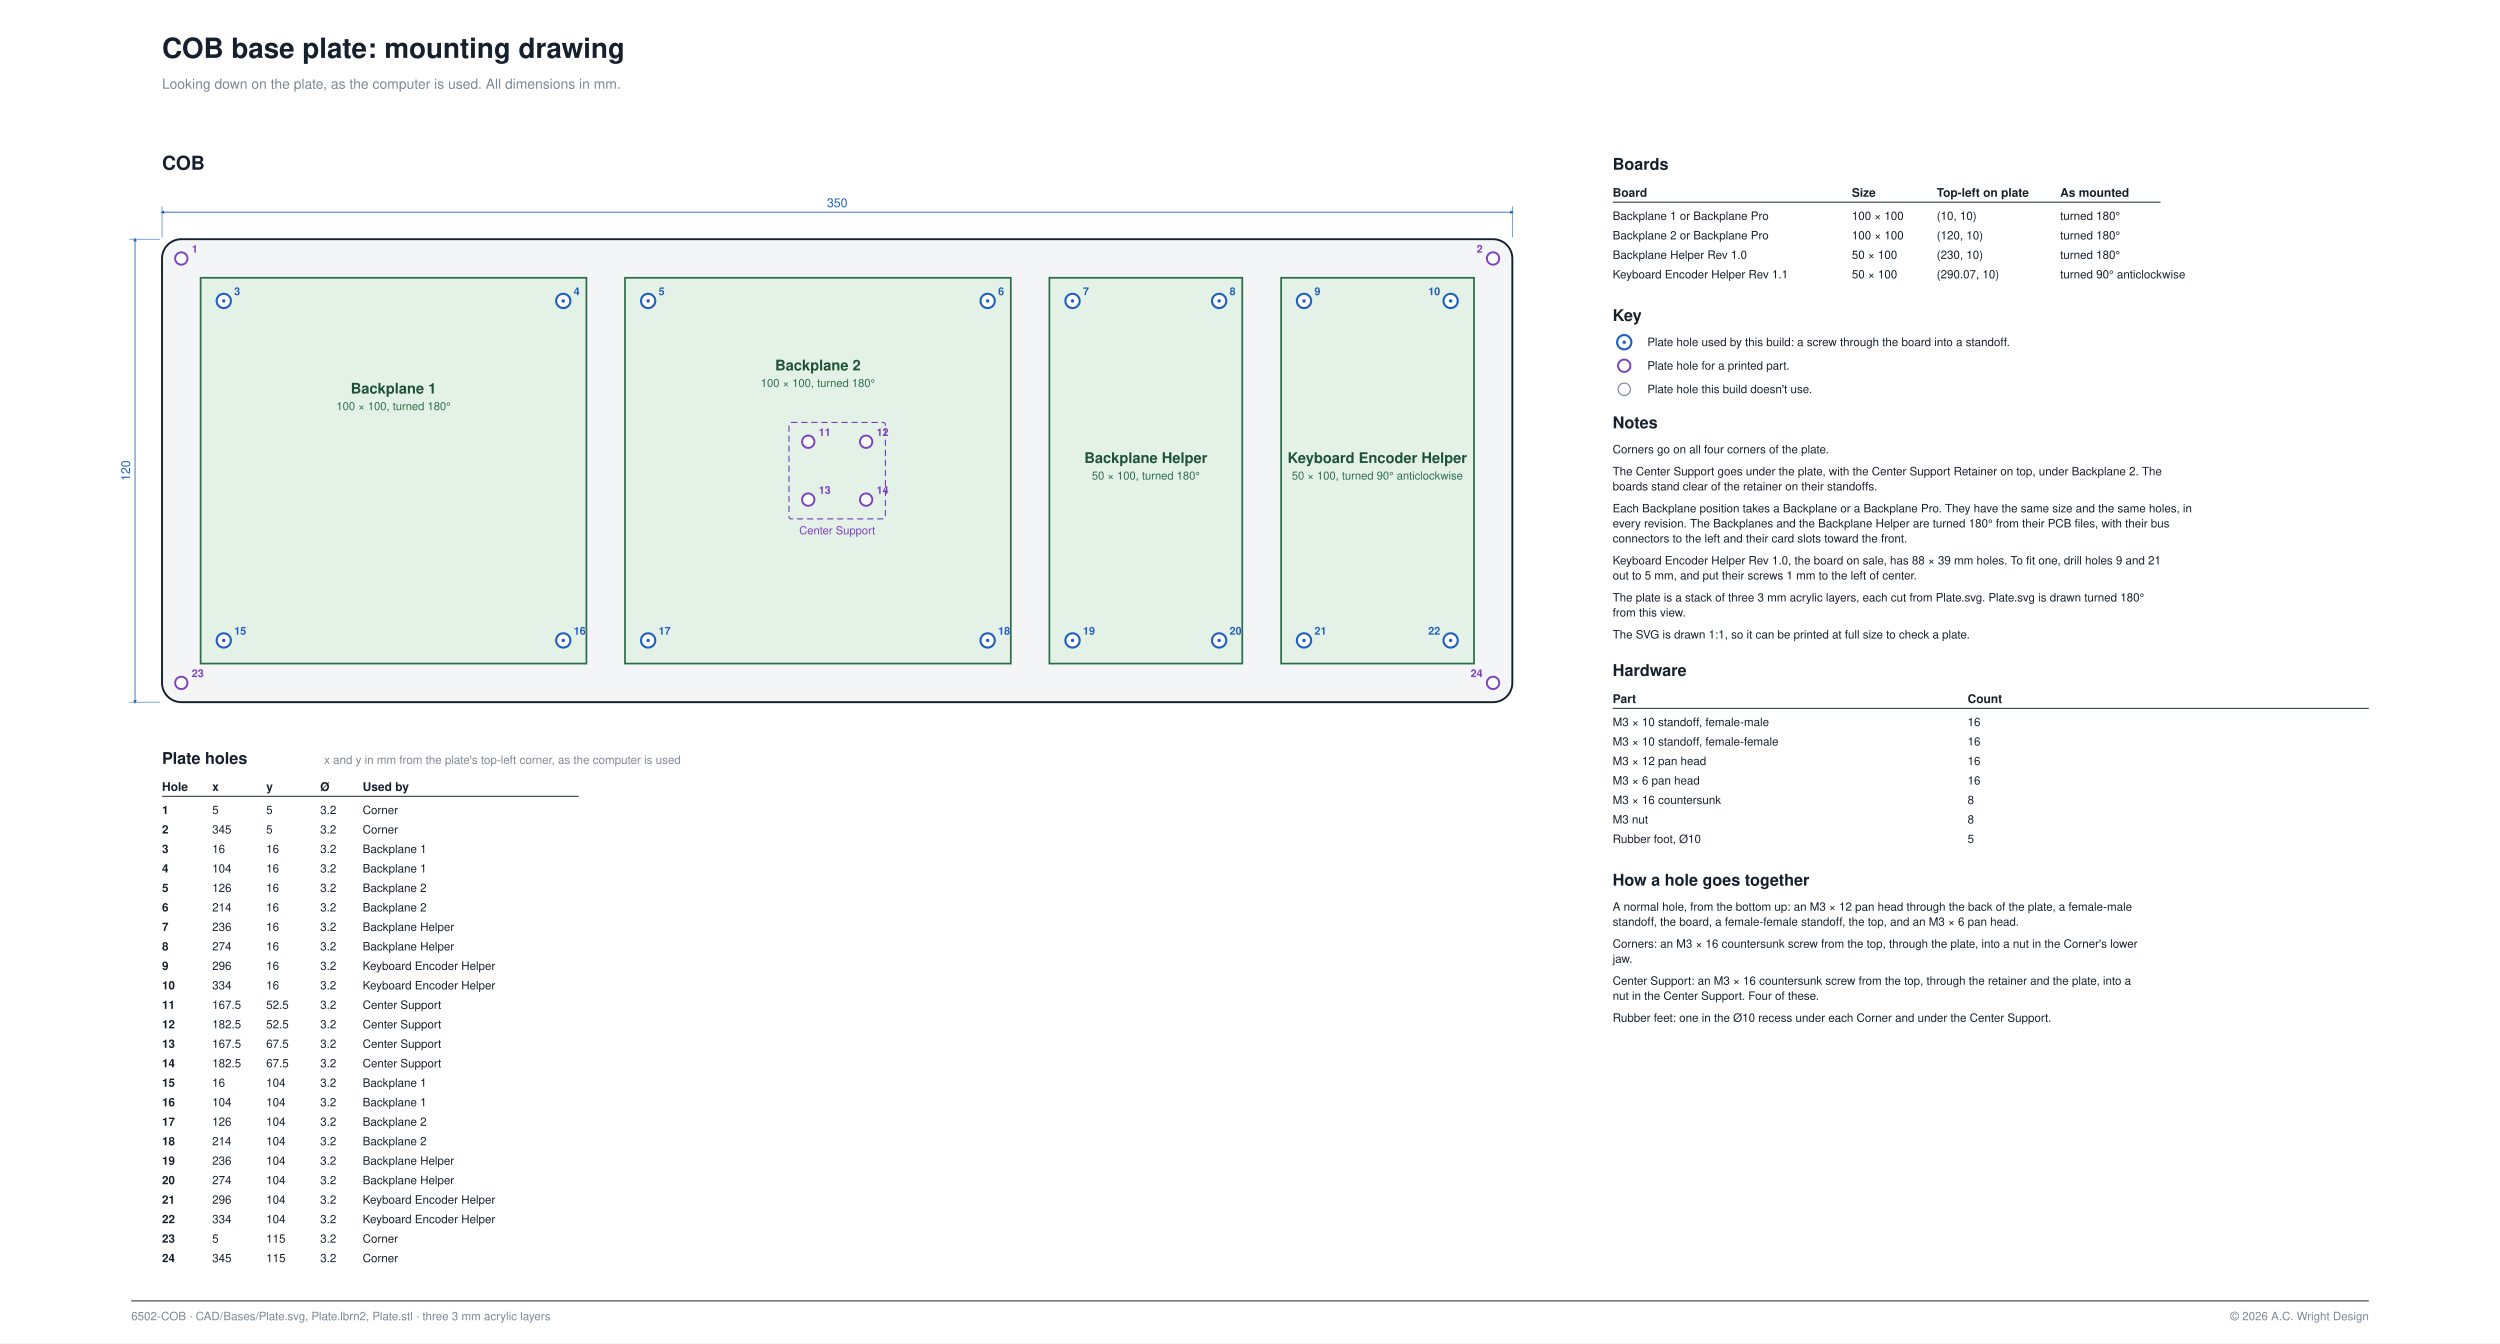
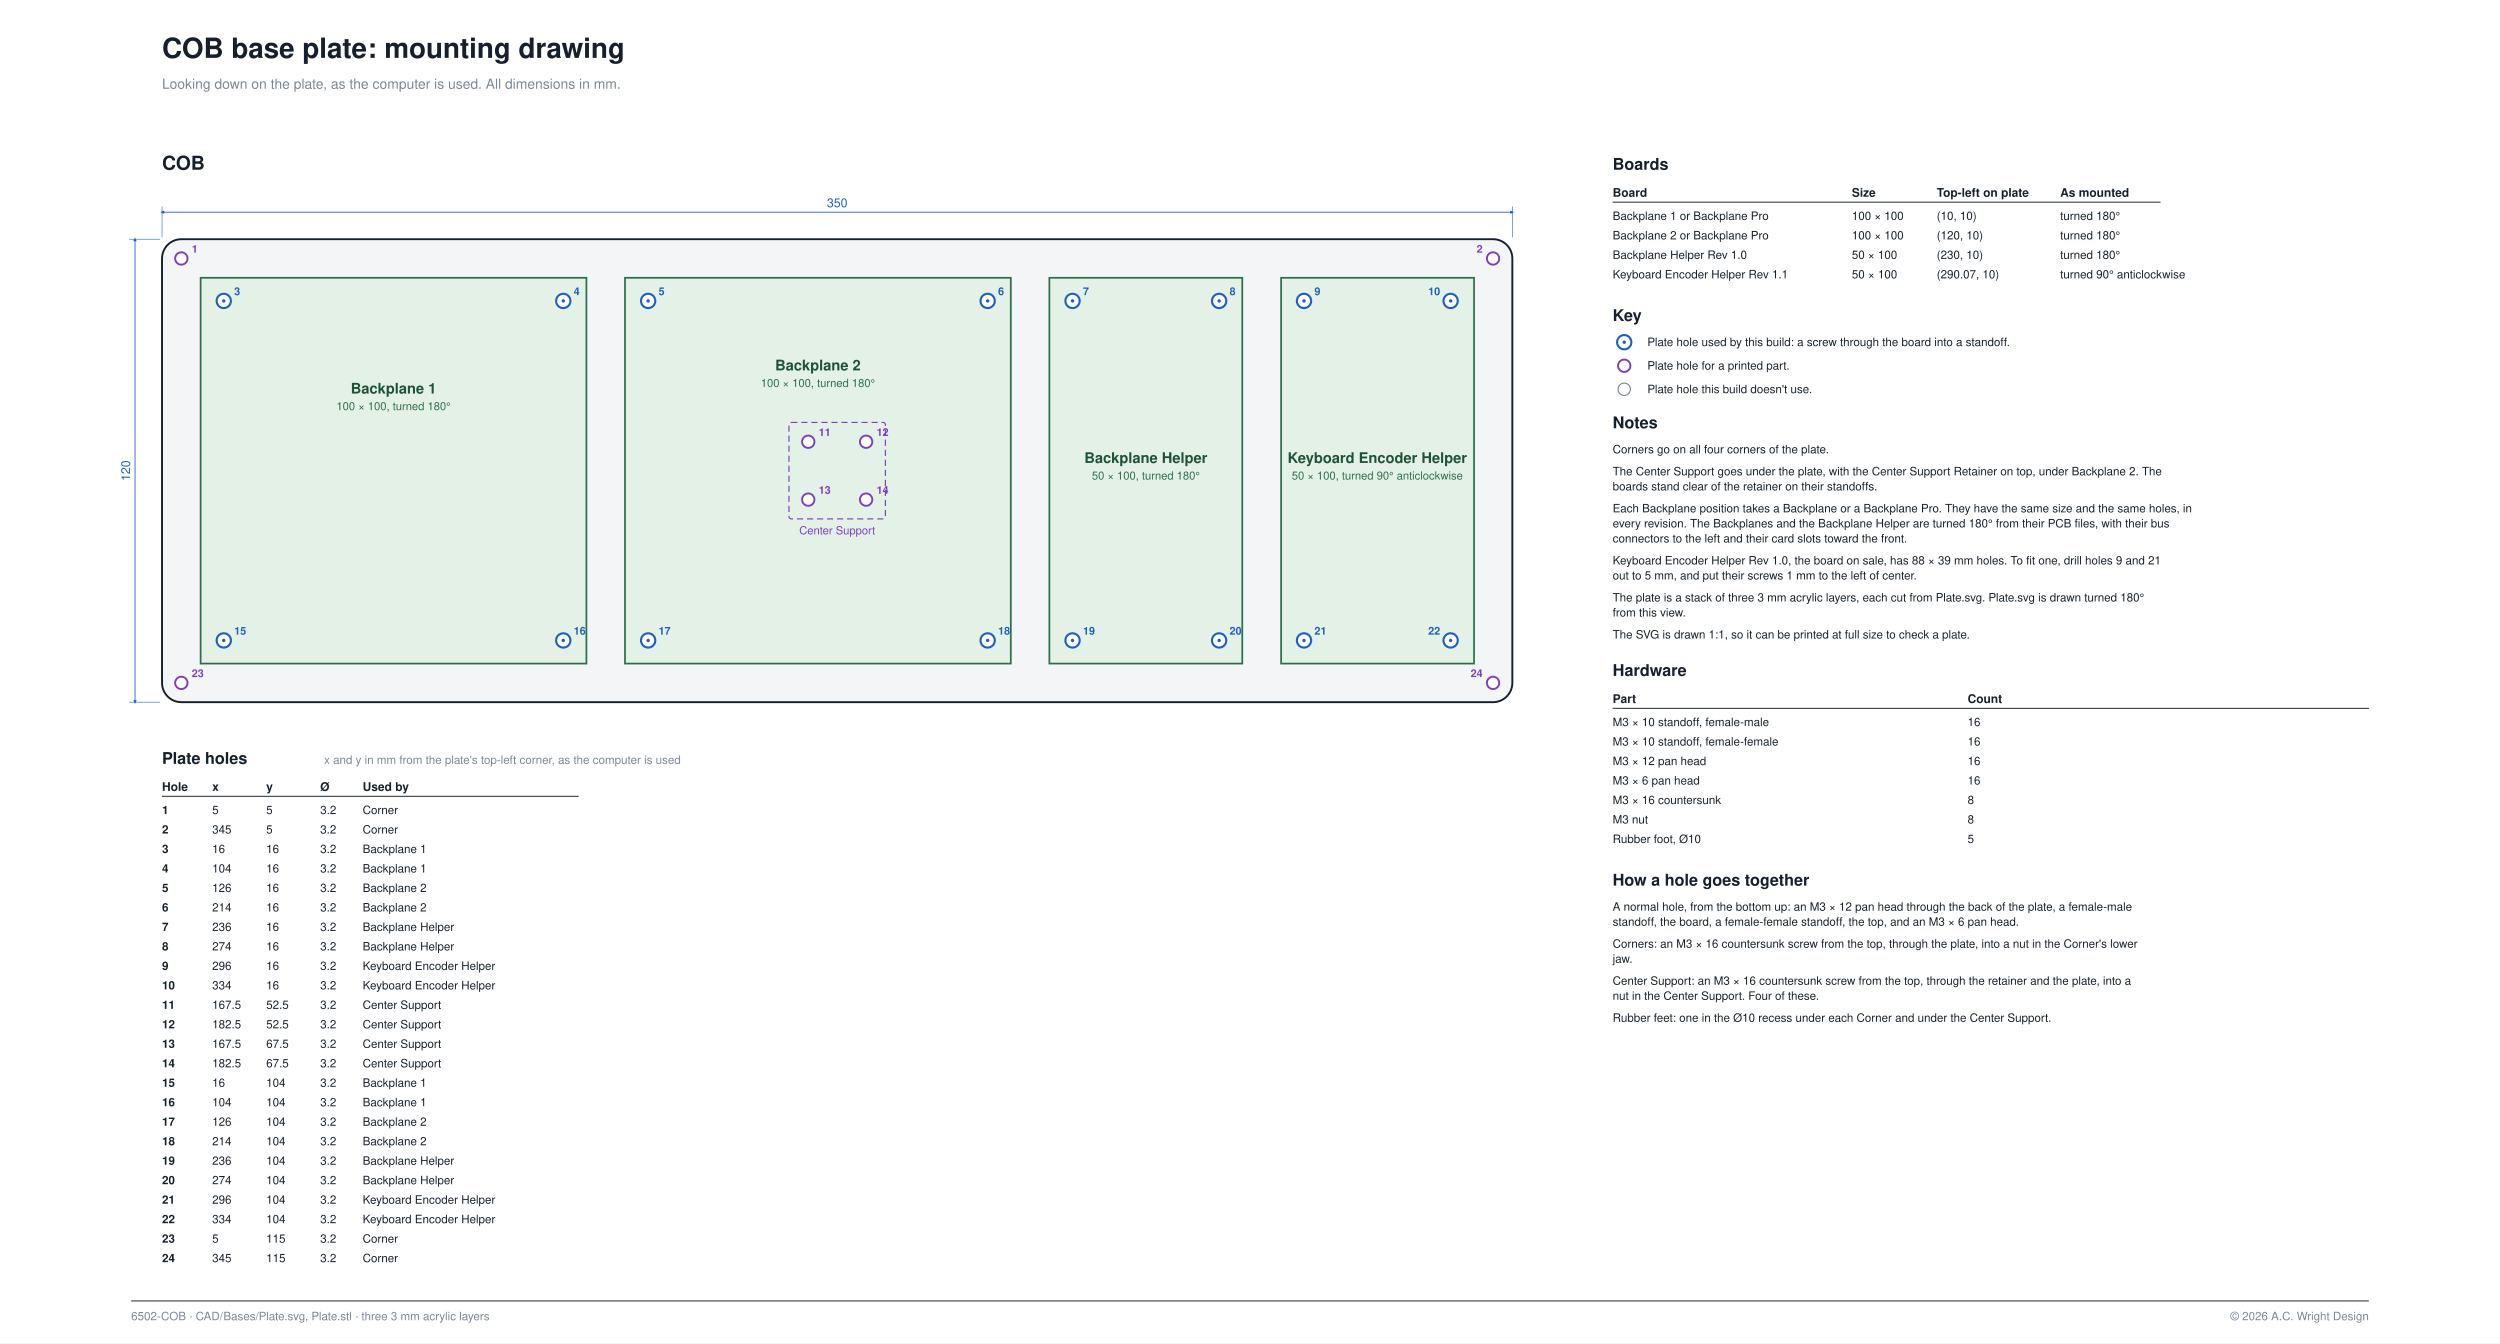
<svg xmlns="http://www.w3.org/2000/svg" viewBox="0 0 648 348.2" width="648mm" height="348.2mm" font-family="Helvetica, Arial, sans-serif">
  <defs>
    <marker id="a" viewBox="0 0 10 10" refX="5" refY="5" markerWidth="5" markerHeight="5" orient="auto-start-reverse">
      <path d="M0,1 L9,5 L0,9z" fill="#1f5fbf" />
    </marker>
  </defs>
  <rect width="648" height="348.2" fill="#fff" />
  <text x="42" y="44" font-size="5" text-anchor="start" fill="#16202c" font-weight="bold">COB</text>
  <g transform="translate(42 62)">
    <rect x="0" y="0" width="350" height="120" rx="5" fill="#f4f5f7" stroke="#16202c" stroke-width="0.5" />
    <rect x="10" y="10" width="100" height="100" rx="0" fill="#e4f1e6" stroke="#2c6e49" stroke-width="0.45" />
    <rect x="120" y="10" width="100" height="100" rx="0" fill="#e4f1e6" stroke="#2c6e49" stroke-width="0.45" />
    <rect x="230" y="10" width="50" height="100" rx="0" fill="#e4f1e6" stroke="#2c6e49" stroke-width="0.45" />
    <rect x="290.07" y="10" width="50" height="100" rx="0" fill="#e4f1e6" stroke="#2c6e49" stroke-width="0.45" />
    <text x="60" y="40" font-size="3.8" text-anchor="middle" fill="#1d5236" font-weight="bold">Backplane 1</text>
    <text x="60" y="44.3" font-size="2.9" text-anchor="middle" fill="#2c6e49" font-weight="normal">100 × 100, turned 180°</text>
    <text x="170" y="34" font-size="3.8" text-anchor="middle" fill="#1d5236" font-weight="bold">Backplane 2</text>
    <text x="170" y="38.3" font-size="2.9" text-anchor="middle" fill="#2c6e49" font-weight="normal">100 × 100, turned 180°</text>
    <text x="255" y="58" font-size="3.8" text-anchor="middle" fill="#1d5236" font-weight="bold">Backplane Helper</text>
    <text x="255" y="62.3" font-size="2.9" text-anchor="middle" fill="#2c6e49" font-weight="normal">50 × 100, turned 180°</text>
    <text x="315" y="58" font-size="3.8" text-anchor="middle" fill="#1d5236" font-weight="bold">Keyboard Encoder Helper</text>
    <text x="315" y="62.3" font-size="2.9" text-anchor="middle" fill="#2c6e49" font-weight="normal">50 × 100, turned 90° anticlockwise</text>
    <rect x="162.5" y="47.5" width="25" height="25" rx="0.6" fill="none" stroke="#7b3fbf" stroke-width="0.3" stroke-dasharray="1.6 1" />
    <text x="175" y="76.5" font-size="2.9" text-anchor="middle" fill="#7b3fbf" font-weight="normal">Center Support</text>
    <circle cx="5" cy="5" r="1.6" fill="#fff" stroke="#7b3fbf" stroke-width="0.5" />
    <text x="7.7" y="3.5" font-size="2.8" text-anchor="start" fill="#7b3fbf" font-weight="bold">1</text>
    <circle cx="345" cy="5" r="1.6" fill="#fff" stroke="#7b3fbf" stroke-width="0.5" />
    <text x="342.3" y="3.5" font-size="2.8" text-anchor="end" fill="#7b3fbf" font-weight="bold">2</text>
    <circle cx="16" cy="16" r="1.85" fill="#fff" stroke="#1f5fbf" stroke-width="0.55" />
    <circle cx="16" cy="16" r="0.45" fill="#1f5fbf" stroke="#1f5fbf" stroke-width="0" />
    <text x="18.7" y="14.5" font-size="2.8" text-anchor="start" fill="#1f5fbf" font-weight="bold">3</text>
    <circle cx="104" cy="16" r="1.85" fill="#fff" stroke="#1f5fbf" stroke-width="0.55" />
    <circle cx="104" cy="16" r="0.45" fill="#1f5fbf" stroke="#1f5fbf" stroke-width="0" />
    <text x="106.7" y="14.5" font-size="2.8" text-anchor="start" fill="#1f5fbf" font-weight="bold">4</text>
    <circle cx="126" cy="16" r="1.85" fill="#fff" stroke="#1f5fbf" stroke-width="0.55" />
    <circle cx="126" cy="16" r="0.45" fill="#1f5fbf" stroke="#1f5fbf" stroke-width="0" />
    <text x="128.7" y="14.5" font-size="2.8" text-anchor="start" fill="#1f5fbf" font-weight="bold">5</text>
    <circle cx="214" cy="16" r="1.85" fill="#fff" stroke="#1f5fbf" stroke-width="0.55" />
    <circle cx="214" cy="16" r="0.45" fill="#1f5fbf" stroke="#1f5fbf" stroke-width="0" />
    <text x="216.7" y="14.5" font-size="2.8" text-anchor="start" fill="#1f5fbf" font-weight="bold">6</text>
    <circle cx="236" cy="16" r="1.85" fill="#fff" stroke="#1f5fbf" stroke-width="0.55" />
    <circle cx="236" cy="16" r="0.45" fill="#1f5fbf" stroke="#1f5fbf" stroke-width="0" />
    <text x="238.7" y="14.5" font-size="2.8" text-anchor="start" fill="#1f5fbf" font-weight="bold">7</text>
    <circle cx="274" cy="16" r="1.85" fill="#fff" stroke="#1f5fbf" stroke-width="0.55" />
    <circle cx="274" cy="16" r="0.45" fill="#1f5fbf" stroke="#1f5fbf" stroke-width="0" />
    <text x="276.7" y="14.5" font-size="2.8" text-anchor="start" fill="#1f5fbf" font-weight="bold">8</text>
    <circle cx="296" cy="16" r="1.85" fill="#fff" stroke="#1f5fbf" stroke-width="0.55" />
    <circle cx="296" cy="16" r="0.45" fill="#1f5fbf" stroke="#1f5fbf" stroke-width="0" />
    <text x="298.7" y="14.5" font-size="2.8" text-anchor="start" fill="#1f5fbf" font-weight="bold">9</text>
    <circle cx="334" cy="16" r="1.85" fill="#fff" stroke="#1f5fbf" stroke-width="0.55" />
    <circle cx="334" cy="16" r="0.45" fill="#1f5fbf" stroke="#1f5fbf" stroke-width="0" />
    <text x="331.3" y="14.5" font-size="2.8" text-anchor="end" fill="#1f5fbf" font-weight="bold">10</text>
    <circle cx="167.5" cy="52.5" r="1.6" fill="#fff" stroke="#7b3fbf" stroke-width="0.5" />
    <text x="170.2" y="51" font-size="2.8" text-anchor="start" fill="#7b3fbf" font-weight="bold">11</text>
    <circle cx="182.5" cy="52.5" r="1.6" fill="#fff" stroke="#7b3fbf" stroke-width="0.5" />
    <text x="185.2" y="51" font-size="2.8" text-anchor="start" fill="#7b3fbf" font-weight="bold">12</text>
    <circle cx="167.5" cy="67.5" r="1.6" fill="#fff" stroke="#7b3fbf" stroke-width="0.5" />
    <text x="170.2" y="66" font-size="2.8" text-anchor="start" fill="#7b3fbf" font-weight="bold">13</text>
    <circle cx="182.5" cy="67.5" r="1.6" fill="#fff" stroke="#7b3fbf" stroke-width="0.5" />
    <text x="185.2" y="66" font-size="2.8" text-anchor="start" fill="#7b3fbf" font-weight="bold">14</text>
    <circle cx="16" cy="104" r="1.85" fill="#fff" stroke="#1f5fbf" stroke-width="0.55" />
    <circle cx="16" cy="104" r="0.45" fill="#1f5fbf" stroke="#1f5fbf" stroke-width="0" />
    <text x="18.7" y="102.5" font-size="2.8" text-anchor="start" fill="#1f5fbf" font-weight="bold">15</text>
    <circle cx="104" cy="104" r="1.85" fill="#fff" stroke="#1f5fbf" stroke-width="0.55" />
    <circle cx="104" cy="104" r="0.45" fill="#1f5fbf" stroke="#1f5fbf" stroke-width="0" />
    <text x="106.7" y="102.5" font-size="2.8" text-anchor="start" fill="#1f5fbf" font-weight="bold">16</text>
    <circle cx="126" cy="104" r="1.85" fill="#fff" stroke="#1f5fbf" stroke-width="0.55" />
    <circle cx="126" cy="104" r="0.45" fill="#1f5fbf" stroke="#1f5fbf" stroke-width="0" />
    <text x="128.7" y="102.5" font-size="2.8" text-anchor="start" fill="#1f5fbf" font-weight="bold">17</text>
    <circle cx="214" cy="104" r="1.85" fill="#fff" stroke="#1f5fbf" stroke-width="0.55" />
    <circle cx="214" cy="104" r="0.45" fill="#1f5fbf" stroke="#1f5fbf" stroke-width="0" />
    <text x="216.7" y="102.5" font-size="2.8" text-anchor="start" fill="#1f5fbf" font-weight="bold">18</text>
    <circle cx="236" cy="104" r="1.85" fill="#fff" stroke="#1f5fbf" stroke-width="0.55" />
    <circle cx="236" cy="104" r="0.45" fill="#1f5fbf" stroke="#1f5fbf" stroke-width="0" />
    <text x="238.7" y="102.5" font-size="2.8" text-anchor="start" fill="#1f5fbf" font-weight="bold">19</text>
    <circle cx="274" cy="104" r="1.85" fill="#fff" stroke="#1f5fbf" stroke-width="0.55" />
    <circle cx="274" cy="104" r="0.45" fill="#1f5fbf" stroke="#1f5fbf" stroke-width="0" />
    <text x="276.7" y="102.5" font-size="2.8" text-anchor="start" fill="#1f5fbf" font-weight="bold">20</text>
    <circle cx="296" cy="104" r="1.85" fill="#fff" stroke="#1f5fbf" stroke-width="0.55" />
    <circle cx="296" cy="104" r="0.45" fill="#1f5fbf" stroke="#1f5fbf" stroke-width="0" />
    <text x="298.7" y="102.5" font-size="2.8" text-anchor="start" fill="#1f5fbf" font-weight="bold">21</text>
    <circle cx="334" cy="104" r="1.85" fill="#fff" stroke="#1f5fbf" stroke-width="0.55" />
    <circle cx="334" cy="104" r="0.45" fill="#1f5fbf" stroke="#1f5fbf" stroke-width="0" />
    <text x="331.3" y="102.5" font-size="2.8" text-anchor="end" fill="#1f5fbf" font-weight="bold">22</text>
    <circle cx="5" cy="115" r="1.6" fill="#fff" stroke="#7b3fbf" stroke-width="0.5" />
    <text x="7.7" y="113.5" font-size="2.8" text-anchor="start" fill="#7b3fbf" font-weight="bold">23</text>
    <circle cx="345" cy="115" r="1.6" fill="#fff" stroke="#7b3fbf" stroke-width="0.5" />
    <text x="342.3" y="113.5" font-size="2.8" text-anchor="end" fill="#7b3fbf" font-weight="bold">24</text>
    <line x1="0" y1="-0.5" x2="0" y2="-8.5" stroke="#1f5fbf" stroke-width="0.15" />
    <line x1="350" y1="-0.5" x2="350" y2="-8.5" stroke="#1f5fbf" stroke-width="0.15" />
    <line x1="0" y1="-7" x2="350" y2="-7" stroke="#1f5fbf" stroke-width="0.22" marker-start="url(#a)" marker-end="url(#a)" />
    <text x="175" y="-8.3" font-size="3.2" text-anchor="middle" fill="#1f5fbf" font-weight="normal">350</text>
    <line x1="-0.5" y1="0" x2="-8.5" y2="0" stroke="#1f5fbf" stroke-width="0.15" />
    <line x1="-0.5" y1="120" x2="-8.5" y2="120" stroke="#1f5fbf" stroke-width="0.15" />
    <line x1="-7" y1="0" x2="-7" y2="120" stroke="#1f5fbf" stroke-width="0.22" marker-start="url(#a)" marker-end="url(#a)" />
    <text x="-8.3" y="60" font-size="3.2" text-anchor="middle" fill="#1f5fbf" font-weight="normal" transform="rotate(-90 -8.3 60)">120</text>
  </g>
  <text x="42" y="198" font-size="4.2" text-anchor="start" fill="#16202c" font-weight="bold">Plate holes</text>
  <text x="84" y="198" font-size="3" text-anchor="start" fill="#7b8794" font-weight="normal">x and y in mm from the plate's top-left corner, as the computer is used</text>
  <text x="42" y="205" font-size="3.1" text-anchor="start" fill="#16202c" font-weight="bold">Hole</text>
  <text x="55" y="205" font-size="3.1" text-anchor="start" fill="#16202c" font-weight="bold">x</text>
  <text x="69" y="205" font-size="3.1" text-anchor="start" fill="#16202c" font-weight="bold">y</text>
  <text x="83" y="205" font-size="3.1" text-anchor="start" fill="#16202c" font-weight="bold">Ø</text>
  <text x="94" y="205" font-size="3.1" text-anchor="start" fill="#16202c" font-weight="bold">Used by</text>
  <line x1="42" y1="206.4" x2="150" y2="206.4" stroke="#16202c" stroke-width="0.25" />
  <text x="42" y="211" font-size="3" text-anchor="start" fill="#16202c" font-weight="bold">1</text>
  <text x="55" y="211" font-size="3" text-anchor="start" fill="#16202c" font-weight="normal">5</text>
  <text x="69" y="211" font-size="3" text-anchor="start" fill="#16202c" font-weight="normal">5</text>
  <text x="83" y="211" font-size="3" text-anchor="start" fill="#16202c" font-weight="normal">3.2</text>
  <text x="94" y="211" font-size="3" text-anchor="start" fill="#16202c" font-weight="normal">Corner</text>
  <text x="42" y="216.05" font-size="3" text-anchor="start" fill="#16202c" font-weight="bold">2</text>
  <text x="55" y="216.05" font-size="3" text-anchor="start" fill="#16202c" font-weight="normal">345</text>
  <text x="69" y="216.05" font-size="3" text-anchor="start" fill="#16202c" font-weight="normal">5</text>
  <text x="83" y="216.05" font-size="3" text-anchor="start" fill="#16202c" font-weight="normal">3.2</text>
  <text x="94" y="216.05" font-size="3" text-anchor="start" fill="#16202c" font-weight="normal">Corner</text>
  <text x="42" y="221.1" font-size="3" text-anchor="start" fill="#16202c" font-weight="bold">3</text>
  <text x="55" y="221.1" font-size="3" text-anchor="start" fill="#16202c" font-weight="normal">16</text>
  <text x="69" y="221.1" font-size="3" text-anchor="start" fill="#16202c" font-weight="normal">16</text>
  <text x="83" y="221.1" font-size="3" text-anchor="start" fill="#16202c" font-weight="normal">3.2</text>
  <text x="94" y="221.1" font-size="3" text-anchor="start" fill="#16202c" font-weight="normal">Backplane 1</text>
  <text x="42" y="226.15" font-size="3" text-anchor="start" fill="#16202c" font-weight="bold">4</text>
  <text x="55" y="226.15" font-size="3" text-anchor="start" fill="#16202c" font-weight="normal">104</text>
  <text x="69" y="226.15" font-size="3" text-anchor="start" fill="#16202c" font-weight="normal">16</text>
  <text x="83" y="226.15" font-size="3" text-anchor="start" fill="#16202c" font-weight="normal">3.2</text>
  <text x="94" y="226.15" font-size="3" text-anchor="start" fill="#16202c" font-weight="normal">Backplane 1</text>
  <text x="42" y="231.2" font-size="3" text-anchor="start" fill="#16202c" font-weight="bold">5</text>
  <text x="55" y="231.2" font-size="3" text-anchor="start" fill="#16202c" font-weight="normal">126</text>
  <text x="69" y="231.2" font-size="3" text-anchor="start" fill="#16202c" font-weight="normal">16</text>
  <text x="83" y="231.2" font-size="3" text-anchor="start" fill="#16202c" font-weight="normal">3.2</text>
  <text x="94" y="231.2" font-size="3" text-anchor="start" fill="#16202c" font-weight="normal">Backplane 2</text>
  <text x="42" y="236.25" font-size="3" text-anchor="start" fill="#16202c" font-weight="bold">6</text>
  <text x="55" y="236.25" font-size="3" text-anchor="start" fill="#16202c" font-weight="normal">214</text>
  <text x="69" y="236.25" font-size="3" text-anchor="start" fill="#16202c" font-weight="normal">16</text>
  <text x="83" y="236.25" font-size="3" text-anchor="start" fill="#16202c" font-weight="normal">3.2</text>
  <text x="94" y="236.25" font-size="3" text-anchor="start" fill="#16202c" font-weight="normal">Backplane 2</text>
  <text x="42" y="241.3" font-size="3" text-anchor="start" fill="#16202c" font-weight="bold">7</text>
  <text x="55" y="241.3" font-size="3" text-anchor="start" fill="#16202c" font-weight="normal">236</text>
  <text x="69" y="241.3" font-size="3" text-anchor="start" fill="#16202c" font-weight="normal">16</text>
  <text x="83" y="241.3" font-size="3" text-anchor="start" fill="#16202c" font-weight="normal">3.2</text>
  <text x="94" y="241.3" font-size="3" text-anchor="start" fill="#16202c" font-weight="normal">Backplane Helper</text>
  <text x="42" y="246.35" font-size="3" text-anchor="start" fill="#16202c" font-weight="bold">8</text>
  <text x="55" y="246.35" font-size="3" text-anchor="start" fill="#16202c" font-weight="normal">274</text>
  <text x="69" y="246.35" font-size="3" text-anchor="start" fill="#16202c" font-weight="normal">16</text>
  <text x="83" y="246.35" font-size="3" text-anchor="start" fill="#16202c" font-weight="normal">3.2</text>
  <text x="94" y="246.35" font-size="3" text-anchor="start" fill="#16202c" font-weight="normal">Backplane Helper</text>
  <text x="42" y="251.4" font-size="3" text-anchor="start" fill="#16202c" font-weight="bold">9</text>
  <text x="55" y="251.4" font-size="3" text-anchor="start" fill="#16202c" font-weight="normal">296</text>
  <text x="69" y="251.4" font-size="3" text-anchor="start" fill="#16202c" font-weight="normal">16</text>
  <text x="83" y="251.4" font-size="3" text-anchor="start" fill="#16202c" font-weight="normal">3.2</text>
  <text x="94" y="251.4" font-size="3" text-anchor="start" fill="#16202c" font-weight="normal">Keyboard Encoder Helper</text>
  <text x="42" y="256.45" font-size="3" text-anchor="start" fill="#16202c" font-weight="bold">10</text>
  <text x="55" y="256.45" font-size="3" text-anchor="start" fill="#16202c" font-weight="normal">334</text>
  <text x="69" y="256.45" font-size="3" text-anchor="start" fill="#16202c" font-weight="normal">16</text>
  <text x="83" y="256.45" font-size="3" text-anchor="start" fill="#16202c" font-weight="normal">3.2</text>
  <text x="94" y="256.45" font-size="3" text-anchor="start" fill="#16202c" font-weight="normal">Keyboard Encoder Helper</text>
  <text x="42" y="261.5" font-size="3" text-anchor="start" fill="#16202c" font-weight="bold">11</text>
  <text x="55" y="261.5" font-size="3" text-anchor="start" fill="#16202c" font-weight="normal">167.5</text>
  <text x="69" y="261.5" font-size="3" text-anchor="start" fill="#16202c" font-weight="normal">52.5</text>
  <text x="83" y="261.5" font-size="3" text-anchor="start" fill="#16202c" font-weight="normal">3.2</text>
  <text x="94" y="261.5" font-size="3" text-anchor="start" fill="#16202c" font-weight="normal">Center Support</text>
  <text x="42" y="266.55" font-size="3" text-anchor="start" fill="#16202c" font-weight="bold">12</text>
  <text x="55" y="266.55" font-size="3" text-anchor="start" fill="#16202c" font-weight="normal">182.5</text>
  <text x="69" y="266.55" font-size="3" text-anchor="start" fill="#16202c" font-weight="normal">52.5</text>
  <text x="83" y="266.55" font-size="3" text-anchor="start" fill="#16202c" font-weight="normal">3.2</text>
  <text x="94" y="266.55" font-size="3" text-anchor="start" fill="#16202c" font-weight="normal">Center Support</text>
  <text x="42" y="271.6" font-size="3" text-anchor="start" fill="#16202c" font-weight="bold">13</text>
  <text x="55" y="271.6" font-size="3" text-anchor="start" fill="#16202c" font-weight="normal">167.5</text>
  <text x="69" y="271.6" font-size="3" text-anchor="start" fill="#16202c" font-weight="normal">67.5</text>
  <text x="83" y="271.6" font-size="3" text-anchor="start" fill="#16202c" font-weight="normal">3.2</text>
  <text x="94" y="271.6" font-size="3" text-anchor="start" fill="#16202c" font-weight="normal">Center Support</text>
  <text x="42" y="276.65" font-size="3" text-anchor="start" fill="#16202c" font-weight="bold">14</text>
  <text x="55" y="276.65" font-size="3" text-anchor="start" fill="#16202c" font-weight="normal">182.5</text>
  <text x="69" y="276.65" font-size="3" text-anchor="start" fill="#16202c" font-weight="normal">67.5</text>
  <text x="83" y="276.65" font-size="3" text-anchor="start" fill="#16202c" font-weight="normal">3.2</text>
  <text x="94" y="276.65" font-size="3" text-anchor="start" fill="#16202c" font-weight="normal">Center Support</text>
  <text x="42" y="281.7" font-size="3" text-anchor="start" fill="#16202c" font-weight="bold">15</text>
  <text x="55" y="281.7" font-size="3" text-anchor="start" fill="#16202c" font-weight="normal">16</text>
  <text x="69" y="281.7" font-size="3" text-anchor="start" fill="#16202c" font-weight="normal">104</text>
  <text x="83" y="281.7" font-size="3" text-anchor="start" fill="#16202c" font-weight="normal">3.2</text>
  <text x="94" y="281.7" font-size="3" text-anchor="start" fill="#16202c" font-weight="normal">Backplane 1</text>
  <text x="42" y="286.75" font-size="3" text-anchor="start" fill="#16202c" font-weight="bold">16</text>
  <text x="55" y="286.75" font-size="3" text-anchor="start" fill="#16202c" font-weight="normal">104</text>
  <text x="69" y="286.75" font-size="3" text-anchor="start" fill="#16202c" font-weight="normal">104</text>
  <text x="83" y="286.75" font-size="3" text-anchor="start" fill="#16202c" font-weight="normal">3.2</text>
  <text x="94" y="286.75" font-size="3" text-anchor="start" fill="#16202c" font-weight="normal">Backplane 1</text>
  <text x="42" y="291.8" font-size="3" text-anchor="start" fill="#16202c" font-weight="bold">17</text>
  <text x="55" y="291.8" font-size="3" text-anchor="start" fill="#16202c" font-weight="normal">126</text>
  <text x="69" y="291.8" font-size="3" text-anchor="start" fill="#16202c" font-weight="normal">104</text>
  <text x="83" y="291.8" font-size="3" text-anchor="start" fill="#16202c" font-weight="normal">3.2</text>
  <text x="94" y="291.8" font-size="3" text-anchor="start" fill="#16202c" font-weight="normal">Backplane 2</text>
  <text x="42" y="296.85" font-size="3" text-anchor="start" fill="#16202c" font-weight="bold">18</text>
  <text x="55" y="296.85" font-size="3" text-anchor="start" fill="#16202c" font-weight="normal">214</text>
  <text x="69" y="296.85" font-size="3" text-anchor="start" fill="#16202c" font-weight="normal">104</text>
  <text x="83" y="296.85" font-size="3" text-anchor="start" fill="#16202c" font-weight="normal">3.2</text>
  <text x="94" y="296.85" font-size="3" text-anchor="start" fill="#16202c" font-weight="normal">Backplane 2</text>
  <text x="42" y="301.9" font-size="3" text-anchor="start" fill="#16202c" font-weight="bold">19</text>
  <text x="55" y="301.9" font-size="3" text-anchor="start" fill="#16202c" font-weight="normal">236</text>
  <text x="69" y="301.9" font-size="3" text-anchor="start" fill="#16202c" font-weight="normal">104</text>
  <text x="83" y="301.9" font-size="3" text-anchor="start" fill="#16202c" font-weight="normal">3.2</text>
  <text x="94" y="301.9" font-size="3" text-anchor="start" fill="#16202c" font-weight="normal">Backplane Helper</text>
  <text x="42" y="306.95" font-size="3" text-anchor="start" fill="#16202c" font-weight="bold">20</text>
  <text x="55" y="306.95" font-size="3" text-anchor="start" fill="#16202c" font-weight="normal">274</text>
  <text x="69" y="306.95" font-size="3" text-anchor="start" fill="#16202c" font-weight="normal">104</text>
  <text x="83" y="306.95" font-size="3" text-anchor="start" fill="#16202c" font-weight="normal">3.2</text>
  <text x="94" y="306.95" font-size="3" text-anchor="start" fill="#16202c" font-weight="normal">Backplane Helper</text>
  <text x="42" y="312" font-size="3" text-anchor="start" fill="#16202c" font-weight="bold">21</text>
  <text x="55" y="312" font-size="3" text-anchor="start" fill="#16202c" font-weight="normal">296</text>
  <text x="69" y="312" font-size="3" text-anchor="start" fill="#16202c" font-weight="normal">104</text>
  <text x="83" y="312" font-size="3" text-anchor="start" fill="#16202c" font-weight="normal">3.2</text>
  <text x="94" y="312" font-size="3" text-anchor="start" fill="#16202c" font-weight="normal">Keyboard Encoder Helper</text>
  <text x="42" y="317.05" font-size="3" text-anchor="start" fill="#16202c" font-weight="bold">22</text>
  <text x="55" y="317.05" font-size="3" text-anchor="start" fill="#16202c" font-weight="normal">334</text>
  <text x="69" y="317.05" font-size="3" text-anchor="start" fill="#16202c" font-weight="normal">104</text>
  <text x="83" y="317.05" font-size="3" text-anchor="start" fill="#16202c" font-weight="normal">3.2</text>
  <text x="94" y="317.05" font-size="3" text-anchor="start" fill="#16202c" font-weight="normal">Keyboard Encoder Helper</text>
  <text x="42" y="322.1" font-size="3" text-anchor="start" fill="#16202c" font-weight="bold">23</text>
  <text x="55" y="322.1" font-size="3" text-anchor="start" fill="#16202c" font-weight="normal">5</text>
  <text x="69" y="322.1" font-size="3" text-anchor="start" fill="#16202c" font-weight="normal">115</text>
  <text x="83" y="322.1" font-size="3" text-anchor="start" fill="#16202c" font-weight="normal">3.2</text>
  <text x="94" y="322.1" font-size="3" text-anchor="start" fill="#16202c" font-weight="normal">Corner</text>
  <text x="42" y="327.15" font-size="3" text-anchor="start" fill="#16202c" font-weight="bold">24</text>
  <text x="55" y="327.15" font-size="3" text-anchor="start" fill="#16202c" font-weight="normal">345</text>
  <text x="69" y="327.15" font-size="3" text-anchor="start" fill="#16202c" font-weight="normal">115</text>
  <text x="83" y="327.15" font-size="3" text-anchor="start" fill="#16202c" font-weight="normal">3.2</text>
  <text x="94" y="327.15" font-size="3" text-anchor="start" fill="#16202c" font-weight="normal">Corner</text>
  <text x="418" y="44" font-size="4.2" text-anchor="start" fill="#16202c" font-weight="bold">Boards</text>
  <text x="418" y="51" font-size="3.1" text-anchor="start" fill="#16202c" font-weight="bold">Board</text>
  <text x="480" y="51" font-size="3.1" text-anchor="start" fill="#16202c" font-weight="bold">Size</text>
  <text x="502" y="51" font-size="3.1" text-anchor="start" fill="#16202c" font-weight="bold">Top-left on plate</text>
  <text x="534" y="51" font-size="3.1" text-anchor="start" fill="#16202c" font-weight="bold">As mounted</text>
  <line x1="418" y1="52.4" x2="560" y2="52.4" stroke="#16202c" stroke-width="0.25" />
  <text x="418" y="57" font-size="3" text-anchor="start" fill="#16202c" font-weight="normal">Backplane 1 or Backplane Pro</text>
  <text x="480" y="57" font-size="3" text-anchor="start" fill="#16202c" font-weight="normal">100 × 100</text>
  <text x="502" y="57" font-size="3" text-anchor="start" fill="#16202c" font-weight="normal">(10, 10)</text>
  <text x="534" y="57" font-size="3" text-anchor="start" fill="#16202c" font-weight="normal">turned 180°</text>
  <text x="418" y="62.05" font-size="3" text-anchor="start" fill="#16202c" font-weight="normal">Backplane 2 or Backplane Pro</text>
  <text x="480" y="62.05" font-size="3" text-anchor="start" fill="#16202c" font-weight="normal">100 × 100</text>
  <text x="502" y="62.05" font-size="3" text-anchor="start" fill="#16202c" font-weight="normal">(120, 10)</text>
  <text x="534" y="62.05" font-size="3" text-anchor="start" fill="#16202c" font-weight="normal">turned 180°</text>
  <text x="418" y="67.1" font-size="3" text-anchor="start" fill="#16202c" font-weight="normal">Backplane Helper Rev 1.0</text>
  <text x="480" y="67.1" font-size="3" text-anchor="start" fill="#16202c" font-weight="normal">50 × 100</text>
  <text x="502" y="67.1" font-size="3" text-anchor="start" fill="#16202c" font-weight="normal">(230, 10)</text>
  <text x="534" y="67.1" font-size="3" text-anchor="start" fill="#16202c" font-weight="normal">turned 180°</text>
  <text x="418" y="72.15" font-size="3" text-anchor="start" fill="#16202c" font-weight="normal">Keyboard Encoder Helper Rev 1.1</text>
  <text x="480" y="72.15" font-size="3" text-anchor="start" fill="#16202c" font-weight="normal">50 × 100</text>
  <text x="502" y="72.15" font-size="3" text-anchor="start" fill="#16202c" font-weight="normal">(290.07, 10)</text>
  <text x="534" y="72.15" font-size="3" text-anchor="start" fill="#16202c" font-weight="normal">turned 90° anticlockwise</text>
  <text x="418" y="83.2" font-size="4.2" text-anchor="start" fill="#16202c" font-weight="bold">Key</text>
  <circle cx="421" cy="88.7" r="1.85" fill="#fff" stroke="#1f5fbf" stroke-width="0.55" />
  <circle cx="421" cy="88.7" r="0.45" fill="#1f5fbf" stroke="#1f5fbf" stroke-width="0" />
  <text x="427" y="89.7" font-size="3" text-anchor="start" fill="#16202c" font-weight="normal">Plate hole used by this build: a screw through the board into a standoff.</text>
  <circle cx="421" cy="94.8" r="1.6" fill="#fff" stroke="#7b3fbf" stroke-width="0.5" />
  <text x="427" y="95.8" font-size="3" text-anchor="start" fill="#16202c" font-weight="normal">Plate hole for a printed part.</text>
  <circle cx="421" cy="100.9" r="1.6" fill="#fff" stroke="#7b8794" stroke-width="0.3" />
  <text x="427" y="101.9" font-size="3" text-anchor="start" fill="#16202c" font-weight="normal">Plate hole this build doesn't use.</text>
  <text x="418" y="111" font-size="4.2" text-anchor="start" fill="#16202c" font-weight="bold">Notes</text>
  <text x="418" y="117.5" font-size="3" text-anchor="start" fill="#16202c" font-weight="normal">Corners go on all four corners of the plate.</text>
  <text x="418" y="123.2" font-size="3" text-anchor="start" fill="#16202c" font-weight="normal">The Center Support goes under the plate, with the Center Support Retainer on top, under Backplane 2. The</text>
  <text x="418" y="127.1" font-size="3" text-anchor="start" fill="#16202c" font-weight="normal">boards stand clear of the retainer on their standoffs.</text>
  <text x="418" y="132.8" font-size="3" text-anchor="start" fill="#16202c" font-weight="normal">Each Backplane position takes a Backplane or a Backplane Pro. They have the same size and the same holes, in</text>
  <text x="418" y="136.7" font-size="3" text-anchor="start" fill="#16202c" font-weight="normal">every revision. The Backplanes and the Backplane Helper are turned 180° from their PCB files, with their bus</text>
  <text x="418" y="140.6" font-size="3" text-anchor="start" fill="#16202c" font-weight="normal">connectors to the left and their card slots toward the front.</text>
  <text x="418" y="146.3" font-size="3" text-anchor="start" fill="#16202c" font-weight="normal">Keyboard Encoder Helper Rev 1.0, the board on sale, has 88 × 39 mm holes. To fit one, drill holes 9 and 21</text>
  <text x="418" y="150.2" font-size="3" text-anchor="start" fill="#16202c" font-weight="normal">out to 5 mm, and put their screws 1 mm to the left of center.</text>
  <text x="418" y="155.9" font-size="3" text-anchor="start" fill="#16202c" font-weight="normal">The plate is a stack of three 3 mm acrylic layers, each cut from Plate.svg. Plate.svg is drawn turned 180°</text>
  <text x="418" y="159.8" font-size="3" text-anchor="start" fill="#16202c" font-weight="normal">from this view.</text>
  <text x="418" y="165.5" font-size="3" text-anchor="start" fill="#16202c" font-weight="normal">The SVG is drawn 1:1, so it can be printed at full size to check a plate.</text>
  <text x="418" y="175.2" font-size="4.2" text-anchor="start" fill="#16202c" font-weight="bold">Hardware</text>
  <text x="418" y="182.2" font-size="3.1" text-anchor="start" fill="#16202c" font-weight="bold">Part</text>
  <text x="510" y="182.2" font-size="3.1" text-anchor="start" fill="#16202c" font-weight="bold">Count</text>
  <line x1="418" y1="183.6" x2="614" y2="183.6" stroke="#16202c" stroke-width="0.25" />
  <text x="418" y="188.2" font-size="3" text-anchor="start" fill="#16202c" font-weight="normal">M3 × 10 standoff, female-male</text>
  <text x="510" y="188.2" font-size="3" text-anchor="start" fill="#16202c" font-weight="normal">16</text>
  <text x="418" y="193.25" font-size="3" text-anchor="start" fill="#16202c" font-weight="normal">M3 × 10 standoff, female-female</text>
  <text x="510" y="193.25" font-size="3" text-anchor="start" fill="#16202c" font-weight="normal">16</text>
  <text x="418" y="198.3" font-size="3" text-anchor="start" fill="#16202c" font-weight="normal">M3 × 12 pan head</text>
  <text x="510" y="198.3" font-size="3" text-anchor="start" fill="#16202c" font-weight="normal">16</text>
  <text x="418" y="203.35" font-size="3" text-anchor="start" fill="#16202c" font-weight="normal">M3 × 6 pan head</text>
  <text x="510" y="203.35" font-size="3" text-anchor="start" fill="#16202c" font-weight="normal">16</text>
  <text x="418" y="208.4" font-size="3" text-anchor="start" fill="#16202c" font-weight="normal">M3 × 16 countersunk</text>
  <text x="510" y="208.4" font-size="3" text-anchor="start" fill="#16202c" font-weight="normal">8</text>
  <text x="418" y="213.45" font-size="3" text-anchor="start" fill="#16202c" font-weight="normal">M3 nut</text>
  <text x="510" y="213.45" font-size="3" text-anchor="start" fill="#16202c" font-weight="normal">8</text>
  <text x="418" y="218.5" font-size="3" text-anchor="start" fill="#16202c" font-weight="normal">Rubber foot, Ø10</text>
  <text x="510" y="218.5" font-size="3" text-anchor="start" fill="#16202c" font-weight="normal">5</text>
  <text x="418" y="229.55" font-size="4.2" text-anchor="start" fill="#16202c" font-weight="bold">How a hole goes together</text>
  <text x="418" y="236.05" font-size="3" text-anchor="start" fill="#16202c" font-weight="normal">A normal hole, from the bottom up: an M3 × 12 pan head through the back of the plate, a female-male</text>
  <text x="418" y="239.95" font-size="3" text-anchor="start" fill="#16202c" font-weight="normal">standoff, the board, a female-female standoff, the top, and an M3 × 6 pan head.</text>
  <text x="418" y="245.65" font-size="3" text-anchor="start" fill="#16202c" font-weight="normal">Corners: an M3 × 16 countersunk screw from the top, through the plate, into a nut in the Corner's lower</text>
  <text x="418" y="249.55" font-size="3" text-anchor="start" fill="#16202c" font-weight="normal">jaw.</text>
  <text x="418" y="255.25" font-size="3" text-anchor="start" fill="#16202c" font-weight="normal">Center Support: an M3 × 16 countersunk screw from the top, through the retainer and the plate, into a</text>
  <text x="418" y="259.15" font-size="3" text-anchor="start" fill="#16202c" font-weight="normal">nut in the Center Support. Four of these.</text>
  <text x="418" y="264.85" font-size="3" text-anchor="start" fill="#16202c" font-weight="normal">Rubber feet: one in the Ø10 recess under each Corner and under the Center Support.</text>
  <text x="42" y="15" font-size="7.2" text-anchor="start" fill="#16202c" font-weight="bold">COB base plate: mounting drawing</text>
  <text x="42" y="23" font-size="3.6" text-anchor="start" fill="#7b8794" font-weight="normal">Looking down on the plate, as the computer is used. All dimensions in mm.</text>
  <line x1="34" y1="337.2" x2="614" y2="337.2" stroke="#16202c" stroke-width="0.25" />
-   <text x="34" y="342.2" font-size="3" text-anchor="start" fill="#7b8794" font-weight="normal">6502-COB · CAD/Bases/Plate.svg, Plate.lbrn2, Plate.stl · three 3 mm acrylic layers</text>
+   <text x="34" y="342.2" font-size="3" text-anchor="start" fill="#7b8794" font-weight="normal">6502-COB · CAD/Bases/Plate.svg, Plate.stl · three 3 mm acrylic layers</text>
  <text x="614" y="342.2" font-size="3" text-anchor="end" fill="#7b8794" font-weight="normal">© 2026 A.C. Wright Design</text>
</svg>
